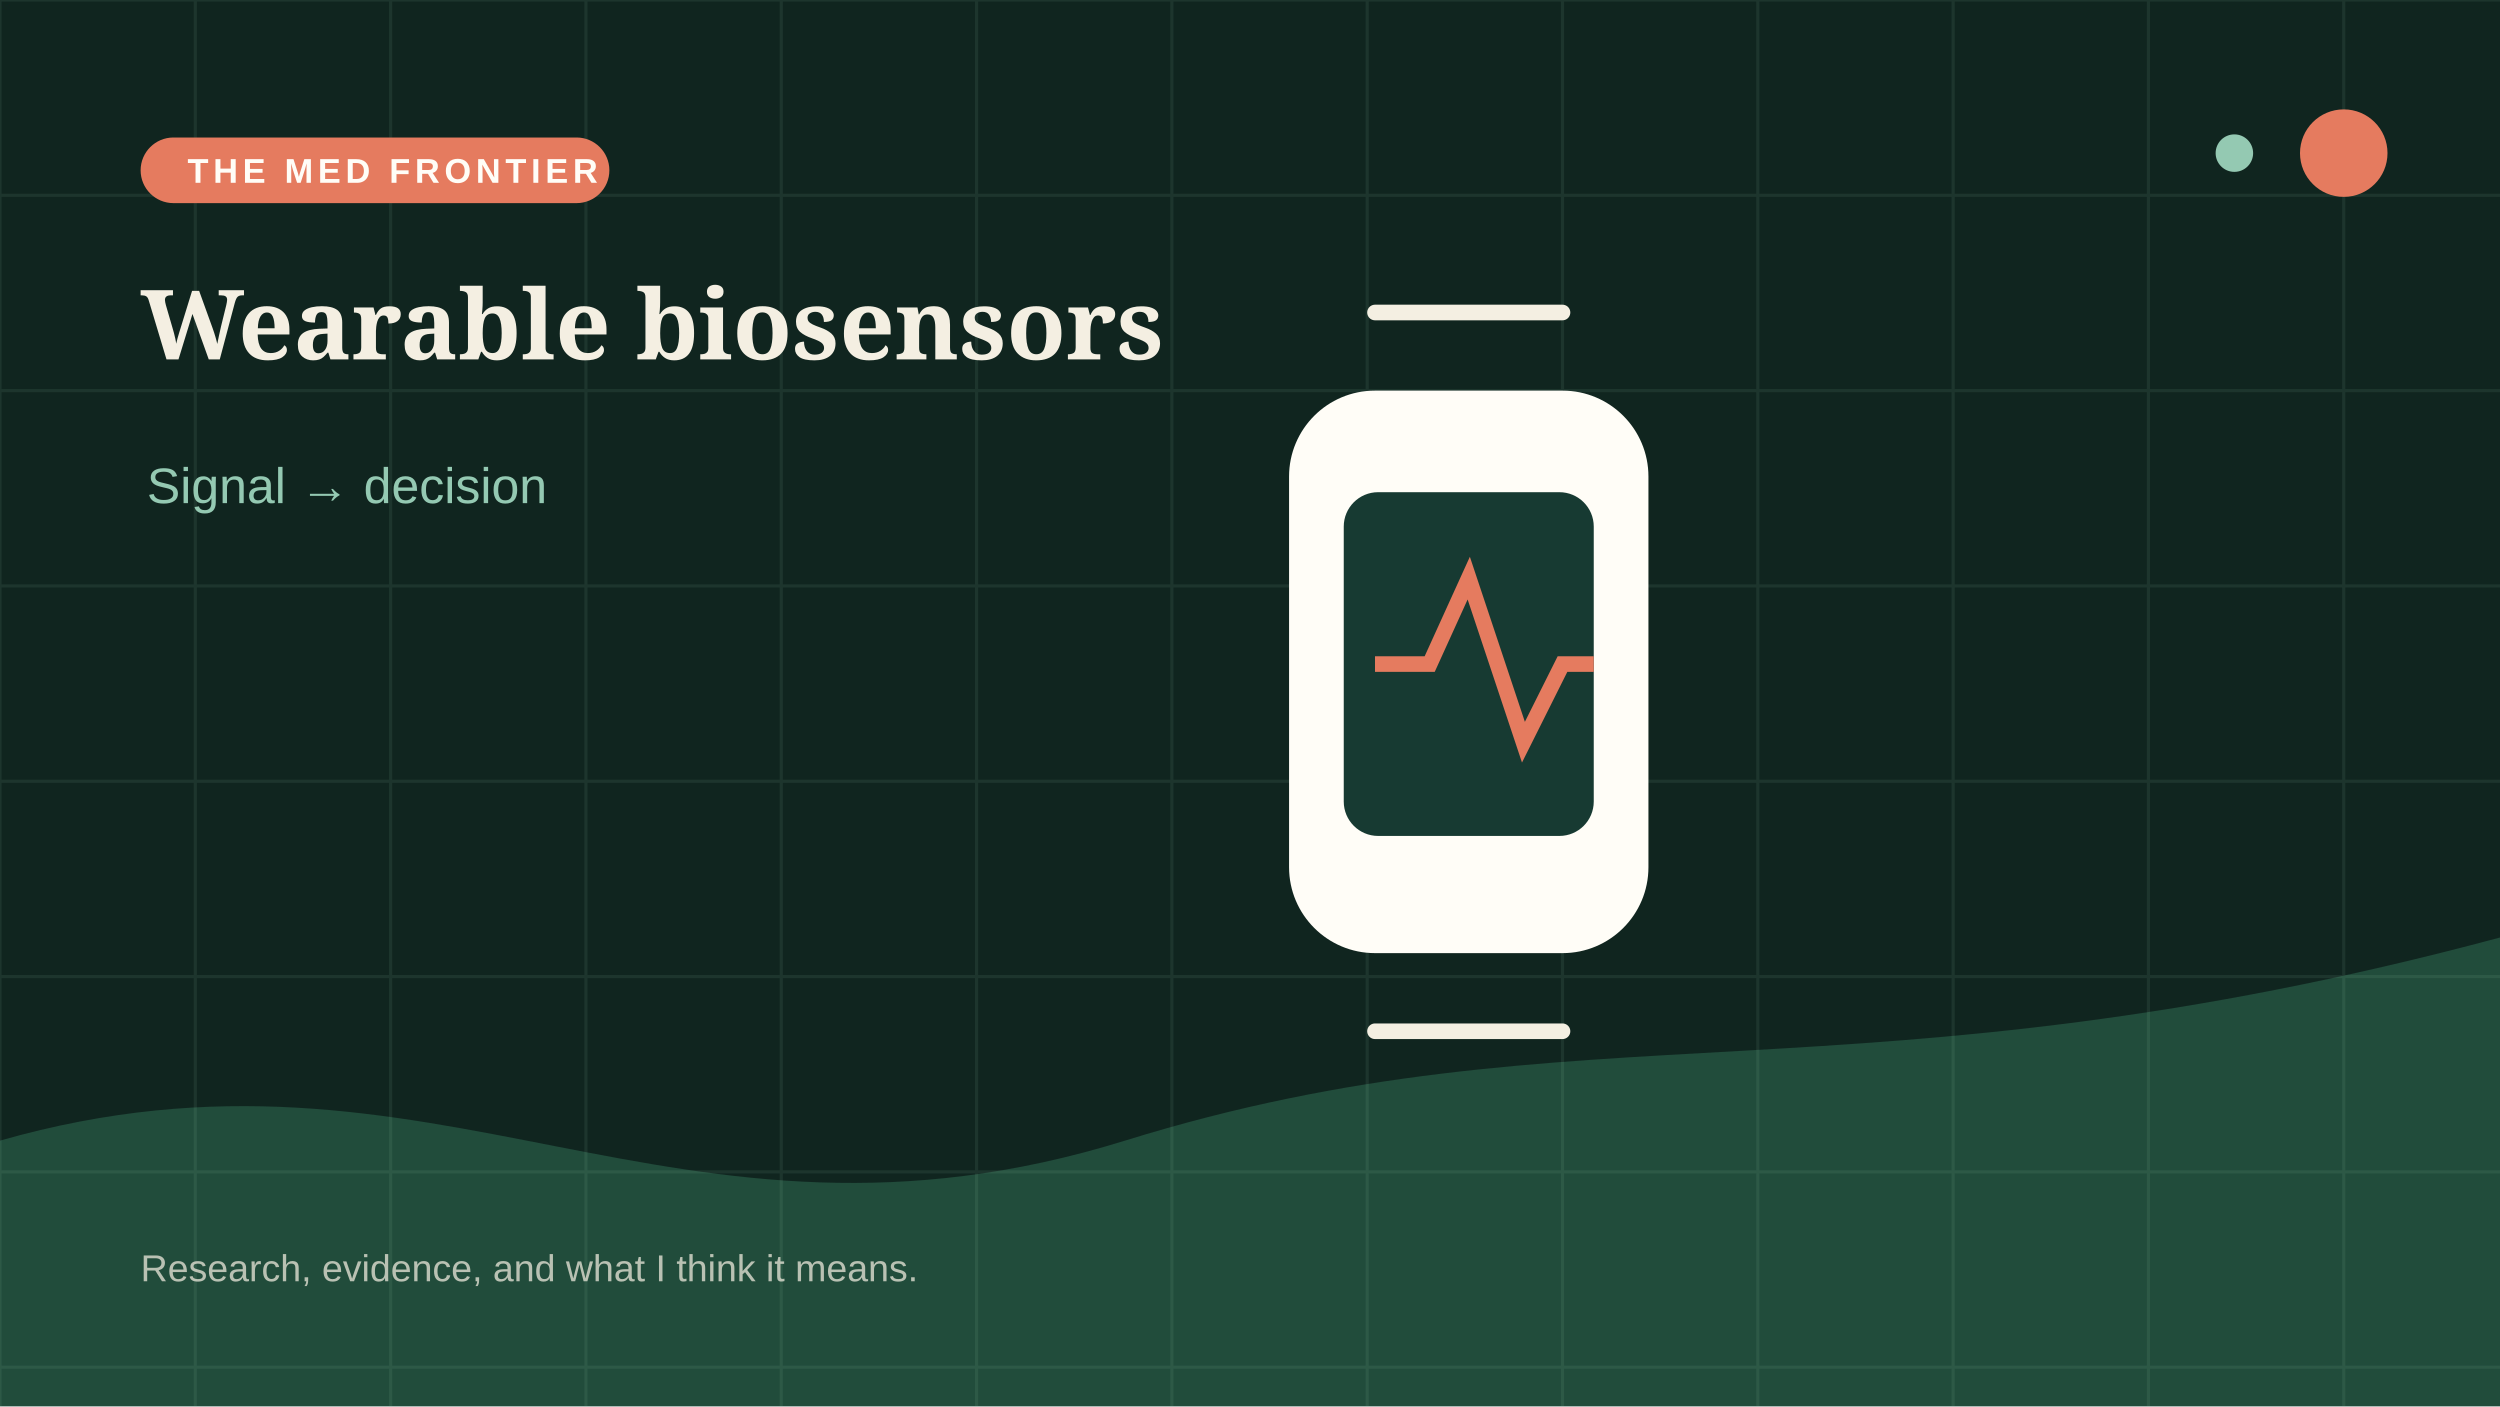
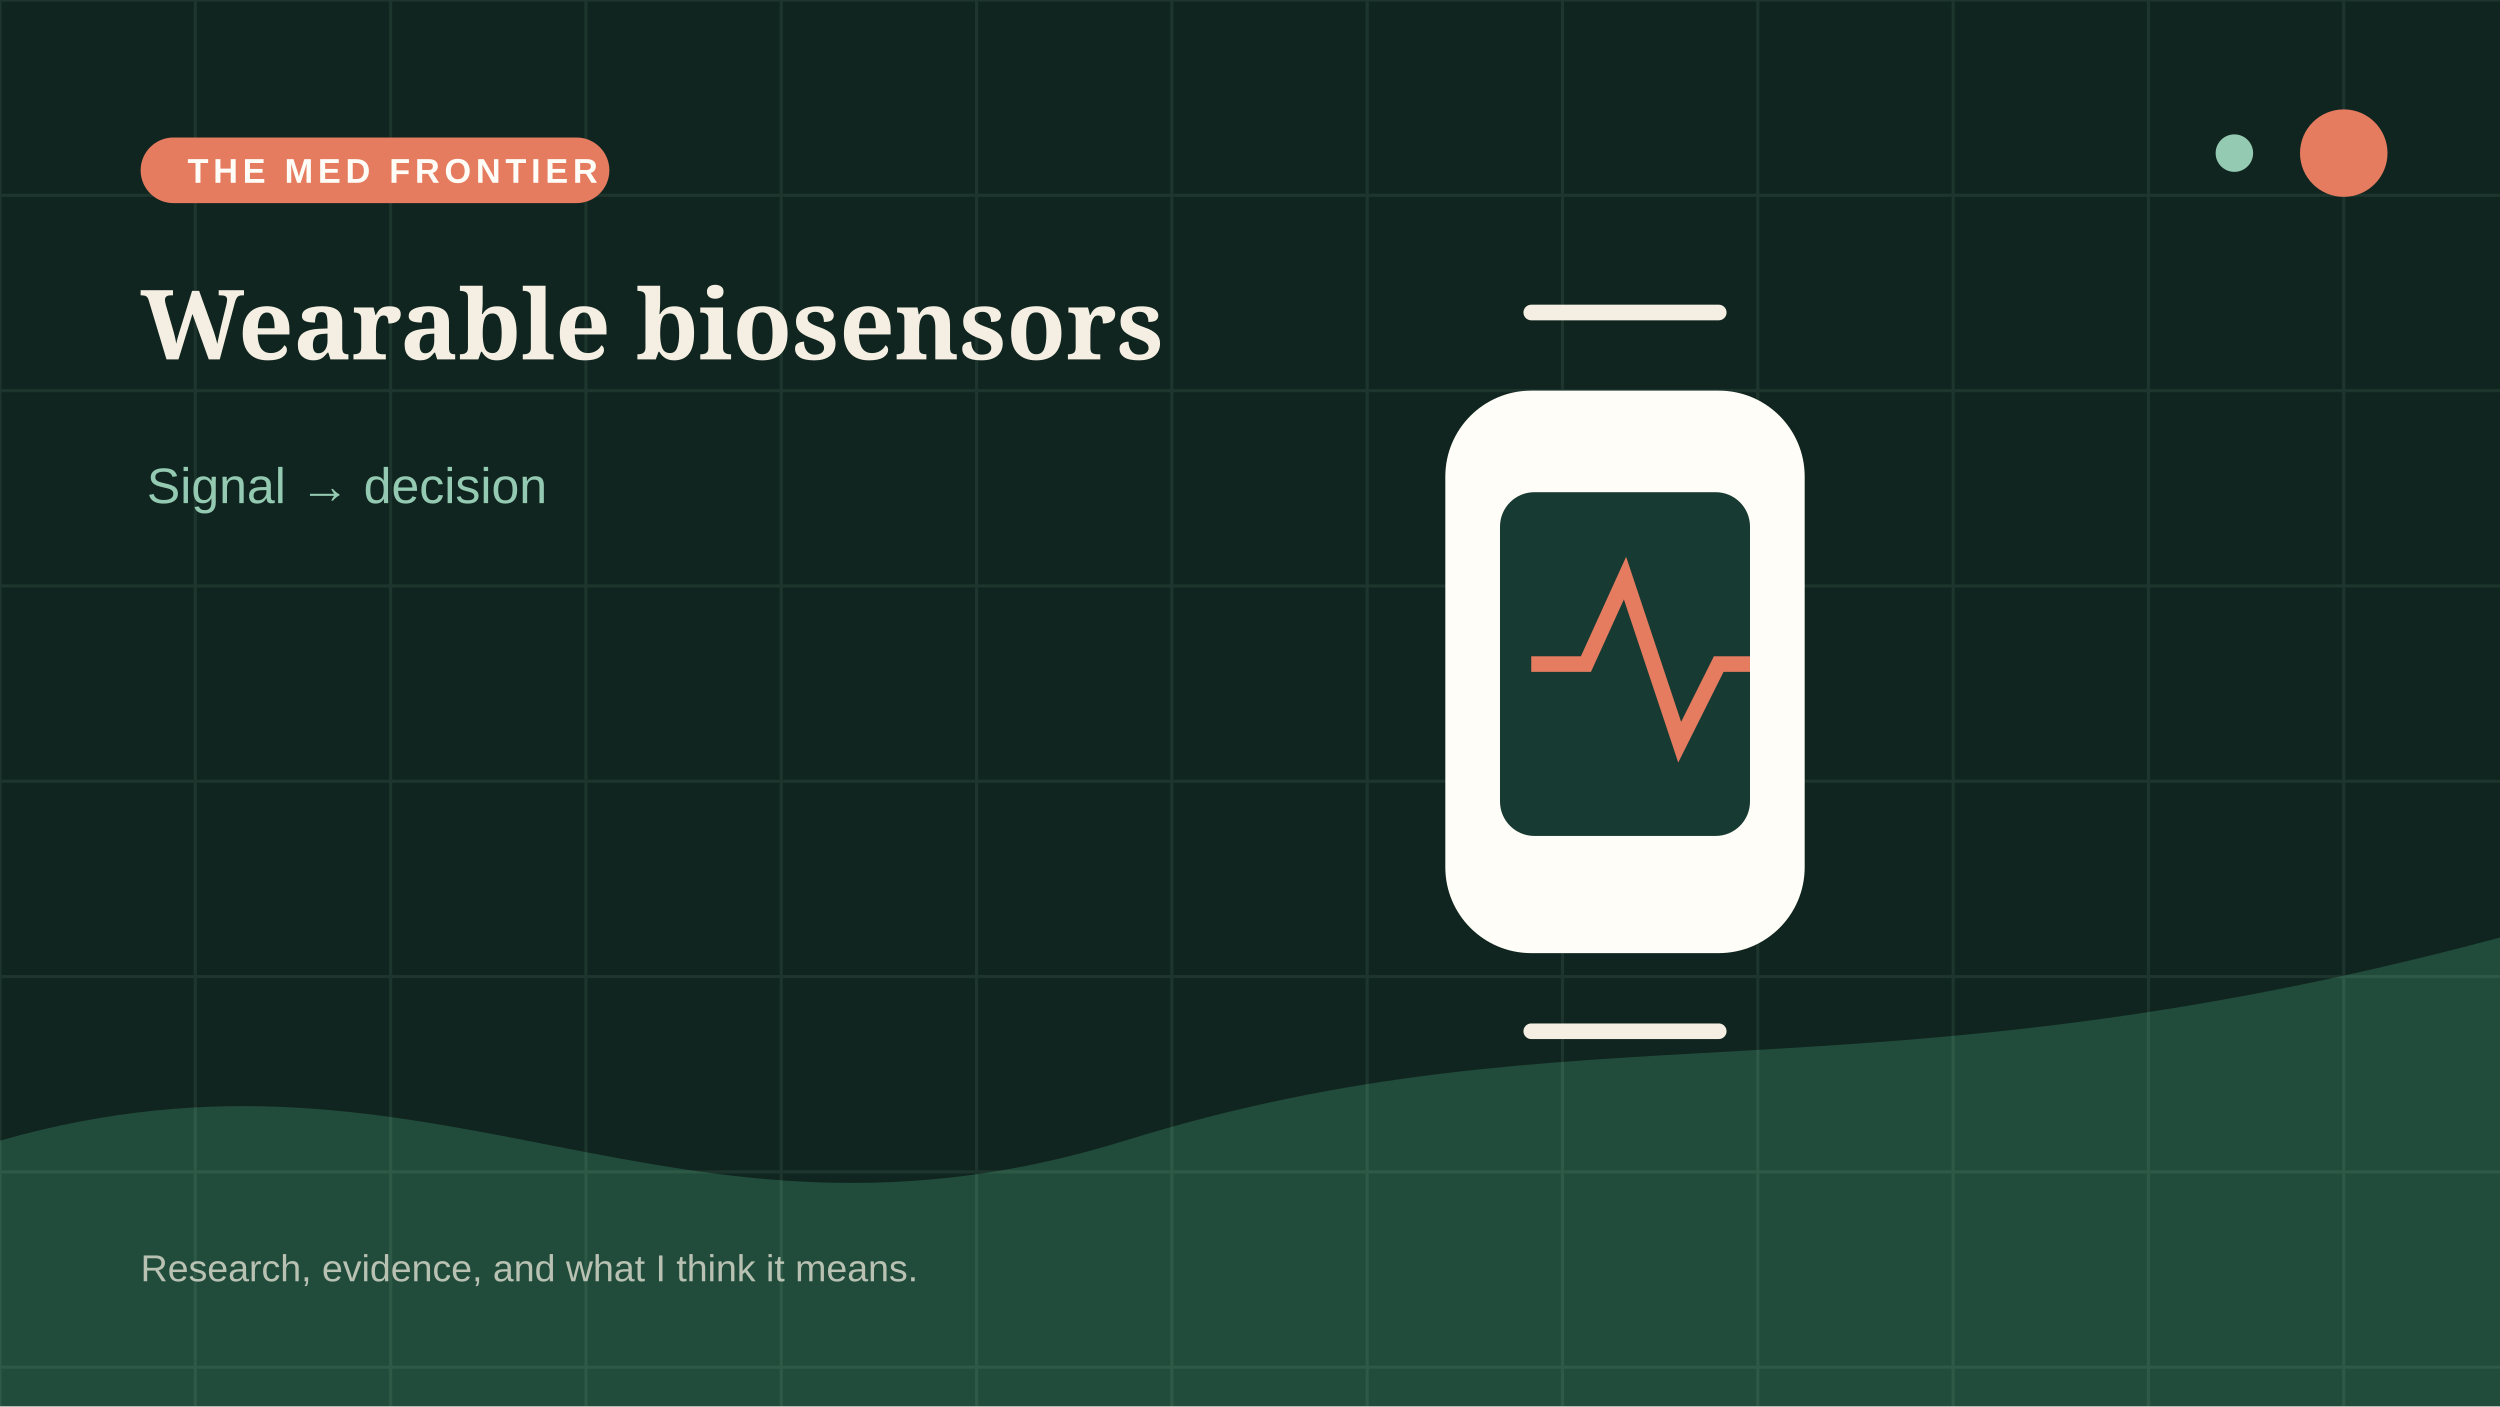
<svg xmlns="http://www.w3.org/2000/svg" width="1600" height="900" viewBox="0 0 1600 900" role="img" aria-labelledby="title desc">
  <rect width="1600" height="900" fill="#10251f" />
  <path d="M0 730C280 650 430 820 720 730s470-20 880-130v300H0z" fill="#2f6b52" opacity=".55" />
  <g opacity=".10" stroke="#94c9b2" stroke-width="2">
    <path d="M0 0v900" />
    <path d="M125 0v900" />
    <path d="M250 0v900" />
    <path d="M375 0v900" />
    <path d="M500 0v900" />
    <path d="M625 0v900" />
    <path d="M750 0v900" />
    <path d="M875 0v900" />
    <path d="M1000 0v900" />
    <path d="M1125 0v900" />
    <path d="M1250 0v900" />
    <path d="M1375 0v900" />
    <path d="M1500 0v900" />
    <path d="M1625 0v900" />
    <path d="M0 0h1600" />
    <path d="M0 125h1600" />
    <path d="M0 250h1600" />
    <path d="M0 375h1600" />
    <path d="M0 500h1600" />
    <path d="M0 625h1600" />
    <path d="M0 750h1600" />
    <path d="M0 875h1600" />
  </g>
  <rect x="90" y="88" width="300" height="42" rx="21" fill="#e57b5f" />
  <text x="120" y="117" fill="#fffdf7" font-family="Arial,Helvetica,sans-serif" font-size="22" font-weight="700" letter-spacing="3">THE MED FRONTIER</text>
  <text x="90" y="230" fill="#f4efe2" font-family="Georgia,serif" font-size="62" font-weight="700">
    <tspan x="90" dy="0">Wearable biosensors</tspan>
  </text>
  <text x="94" y="322" fill="#94c9b2" font-family="Arial,Helvetica,sans-serif" font-size="32">Signal → decision</text>
-   <g transform="translate(0 0)">
+   <g transform="translate(100 0)">
    <rect x="825" y="250" width="230" height="360" rx="55" fill="#fffdf7" />
    <rect x="860" y="315" width="160" height="220" rx="22" fill="#173a32" />
    <path d="M880 425h35l25-55 35 105 25-50h20" stroke="#e57b5f" stroke-width="10" fill="none" />
    <path d="M880 200h120M880 660h120" stroke="#f4efe2" stroke-width="10" stroke-linecap="round" stroke-linejoin="round" fill="none" />
  </g>
  <text x="90" y="820" fill="#f4efe2" opacity=".72" font-family="Arial,Helvetica,sans-serif" font-size="24">Research, evidence, and what I think it means.</text>
  <circle cx="1500" cy="98" r="28" fill="#e57b5f" />
  <circle cx="1430" cy="98" r="12" fill="#94c9b2" />
</svg>
